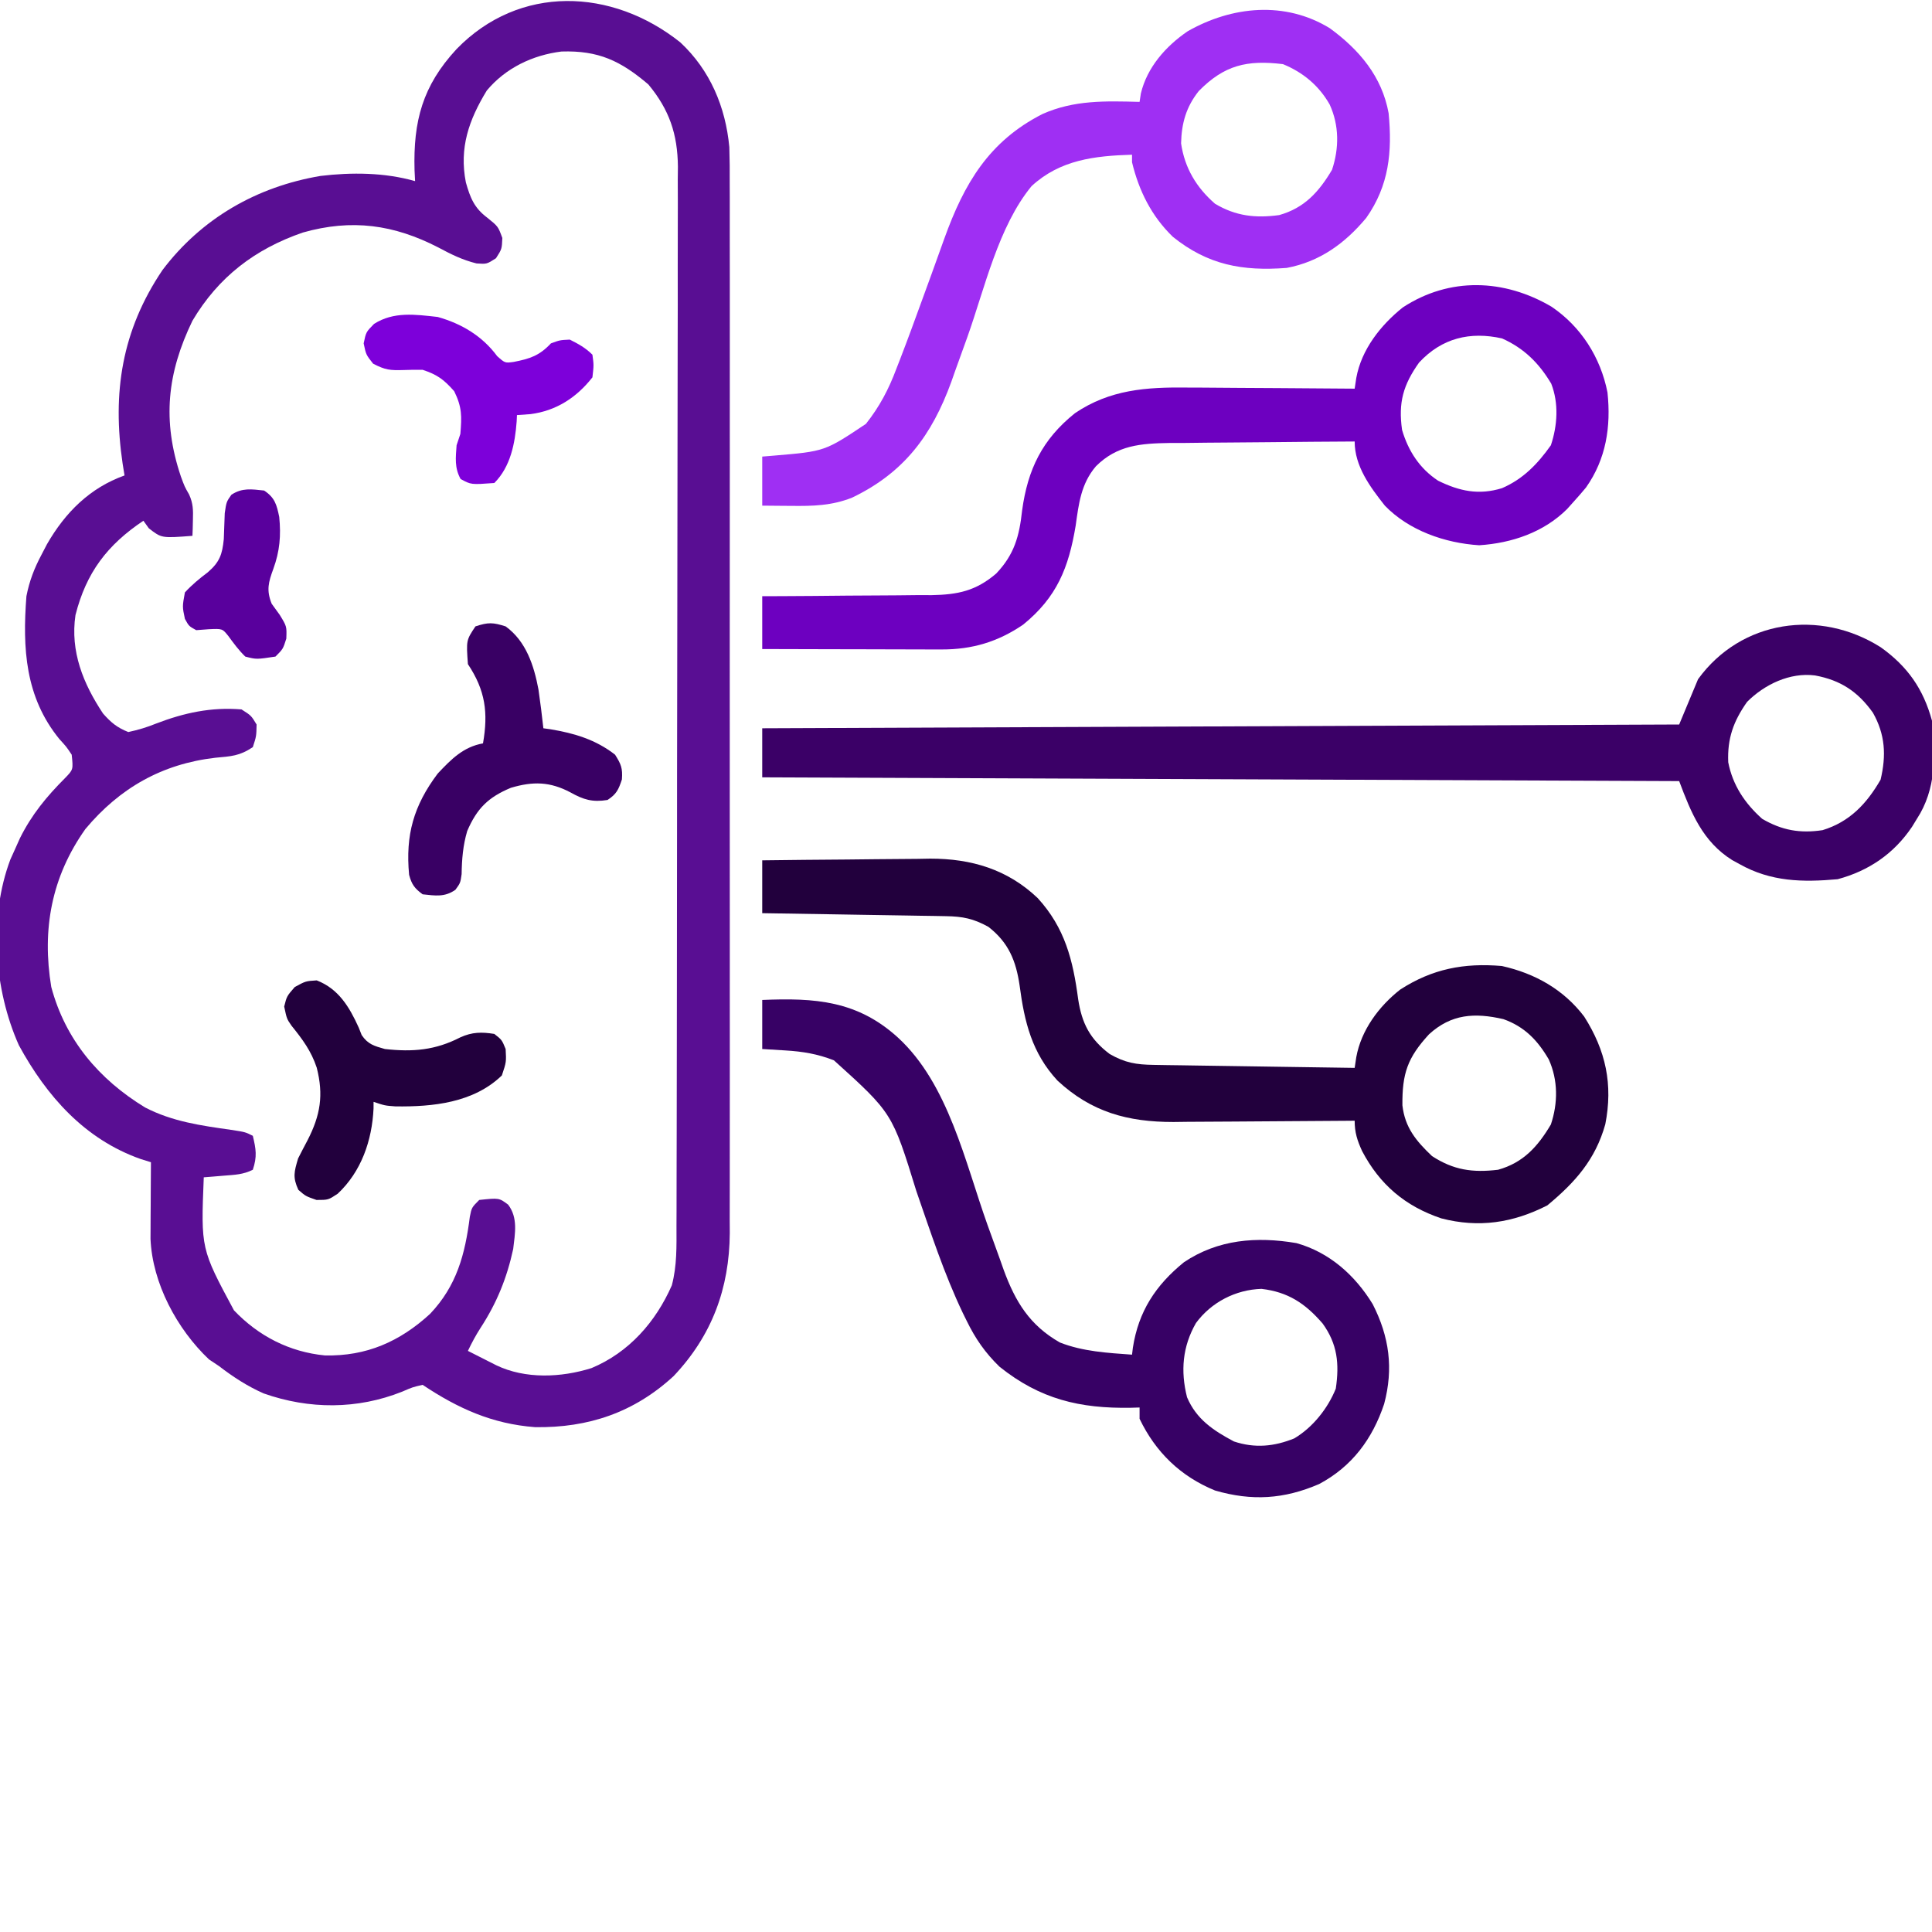
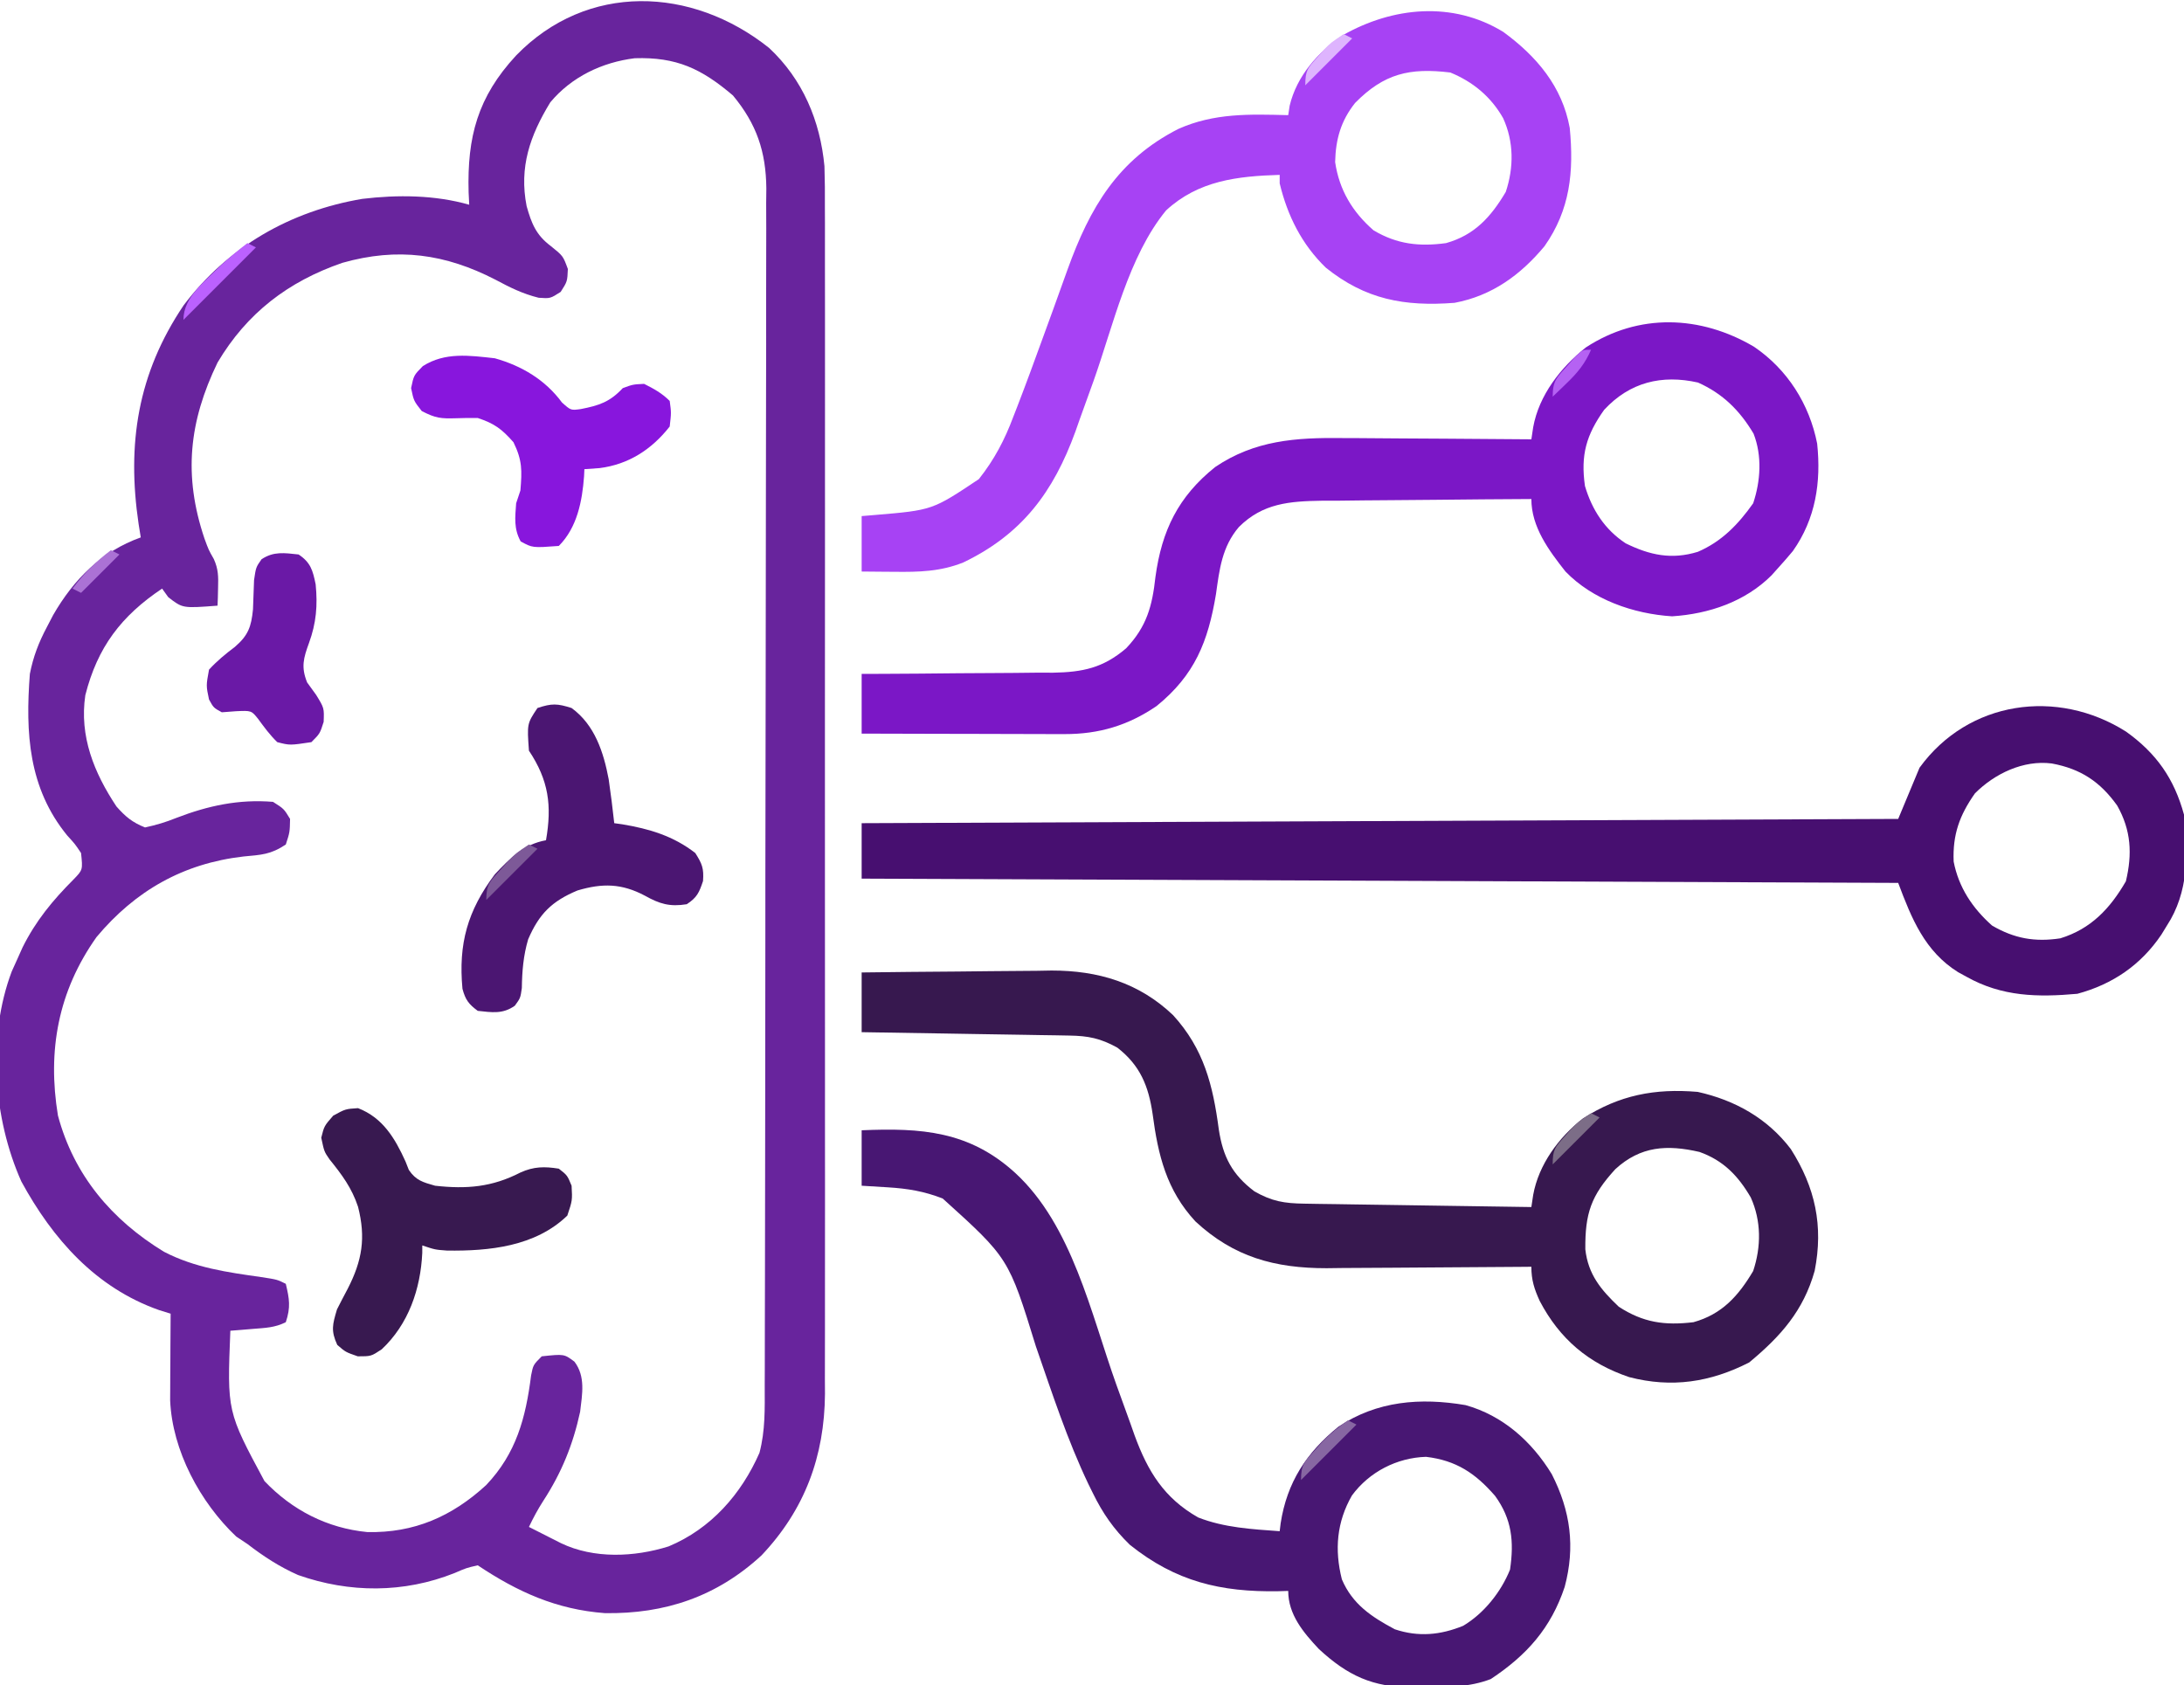
- <svg xmlns="http://www.w3.org/2000/svg" version="1.1" width="512" height="512">
-   <path d="M0 0 C7.871 7.355 11.967 17.065 12.966 27.721 C13.071 30.947 13.088 34.16 13.068 37.388 C13.073 38.615 13.078 39.841 13.083 41.105 C13.092 44.48 13.089 47.854 13.08 51.228 C13.073 54.879 13.083 58.53 13.092 62.181 C13.105 69.322 13.102 76.462 13.093 83.603 C13.087 89.408 13.086 95.214 13.089 101.02 C13.089 101.848 13.09 102.676 13.09 103.529 C13.091 105.211 13.092 106.893 13.093 108.576 C13.102 124.331 13.092 140.086 13.076 155.841 C13.062 169.344 13.065 182.847 13.079 196.351 C13.095 212.051 13.101 227.752 13.092 243.453 C13.091 245.128 13.09 246.804 13.089 248.48 C13.088 249.305 13.088 250.129 13.088 250.978 C13.085 256.774 13.089 262.569 13.096 268.364 C13.105 275.432 13.102 282.499 13.087 289.567 C13.079 293.169 13.076 296.772 13.085 300.374 C13.096 304.287 13.083 308.199 13.068 312.112 C13.075 313.24 13.082 314.368 13.089 315.529 C12.98 330.211 8.346 342.714 -1.789 353.422 C-12.257 363.079 -24.394 367.175 -38.512 366.961 C-49.877 366.105 -58.943 361.997 -68.312 355.75 C-70.966 356.356 -70.966 356.356 -73.75 357.562 C-85.612 362.291 -98.356 362.282 -110.438 358.023 C-114.803 356.09 -118.537 353.65 -122.312 350.75 C-123.179 350.173 -124.045 349.595 -124.938 349 C-133.395 340.988 -139.927 328.847 -140.426 317.071 C-140.421 316.134 -140.416 315.196 -140.41 314.23 C-140.407 313.209 -140.404 312.187 -140.4 311.135 C-140.392 310.08 -140.384 309.025 -140.375 307.938 C-140.37 306.863 -140.366 305.789 -140.361 304.682 C-140.35 302.038 -140.333 299.394 -140.312 296.75 C-141.205 296.473 -142.097 296.196 -143.016 295.91 C-157.889 290.676 -167.976 279.211 -175.312 265.75 C-181.904 250.984 -183.331 231.811 -177.566 216.527 C-177.153 215.611 -176.739 214.694 -176.312 213.75 C-175.888 212.803 -175.464 211.855 -175.027 210.879 C-171.922 204.643 -167.982 199.861 -163.07 194.941 C-160.895 192.698 -160.895 192.698 -161.312 188.75 C-162.702 186.662 -162.702 186.662 -164.562 184.625 C-173.654 173.491 -174.374 160.551 -173.312 146.75 C-172.52 142.706 -171.24 139.382 -169.312 135.75 C-168.827 134.818 -168.341 133.886 -167.84 132.926 C-163.013 124.562 -156.522 118.044 -147.312 114.75 C-147.564 113.188 -147.564 113.188 -147.82 111.594 C-150.585 92.871 -148.072 76.358 -137.25 60.312 C-126.888 46.608 -112.273 38.229 -95.375 35.375 C-87.105 34.384 -78.377 34.449 -70.312 36.75 C-70.359 35.795 -70.405 34.84 -70.453 33.855 C-70.815 20.882 -68.36 11.517 -59.312 1.75 C-42.68 -15.392 -18.131 -14.471 0 0 Z M-51.312 12.75 C-56.064 20.55 -58.653 27.933 -56.852 37.094 C-55.693 41.184 -54.637 43.85 -51.188 46.438 C-48.312 48.75 -48.312 48.75 -47.188 51.812 C-47.312 54.75 -47.312 54.75 -48.875 57.188 C-51.312 58.75 -51.312 58.75 -54.035 58.562 C-57.796 57.63 -60.774 56.141 -64.188 54.312 C-75.913 48.278 -87.061 46.691 -100.062 50.375 C-112.762 54.753 -122.454 62.175 -129.312 73.75 C-136.019 87.611 -137.361 100.22 -132.383 115.008 C-131.404 117.685 -131.404 117.685 -130.188 119.82 C-129.118 122.18 -129.112 123.923 -129.188 126.5 C-129.206 127.299 -129.224 128.098 -129.242 128.922 C-129.265 129.525 -129.289 130.128 -129.312 130.75 C-137.505 131.38 -137.505 131.38 -140.875 128.75 C-141.587 127.76 -141.587 127.76 -142.312 126.75 C-151.888 133.166 -157.451 140.464 -160.312 151.75 C-161.737 161.385 -158.261 169.931 -153.008 177.84 C-150.872 180.246 -149.322 181.547 -146.312 182.75 C-143.617 182.164 -141.458 181.517 -138.938 180.5 C-131.498 177.642 -124.325 176.093 -116.312 176.75 C-113.75 178.375 -113.75 178.375 -112.312 180.75 C-112.375 183.875 -112.375 183.875 -113.312 186.75 C-116.868 189.12 -119.023 189.166 -123.25 189.562 C-137.345 191.193 -148.572 197.559 -157.68 208.445 C-166.701 221.179 -169.228 235.1 -166.73 250.289 C-163.002 264.285 -154.095 274.796 -141.867 282.238 C-134.631 285.989 -127.034 287.045 -119.059 288.172 C-115.312 288.75 -115.312 288.75 -113.312 289.75 C-112.462 293.307 -112.143 295.243 -113.312 298.75 C-115.881 300.034 -118.078 300.08 -120.938 300.312 C-122.442 300.438 -122.442 300.438 -123.977 300.566 C-124.747 300.627 -125.518 300.688 -126.312 300.75 C-127.076 319.691 -127.076 319.691 -118.312 336 C-111.83 342.815 -103.591 347.048 -94.207 347.953 C-83.242 348.2 -74.364 344.311 -66.336 336.934 C-59.281 329.504 -57.065 321.195 -55.805 311.219 C-55.312 308.75 -55.312 308.75 -53.312 306.75 C-48.059 306.191 -48.059 306.191 -45.648 307.996 C-43.006 311.465 -43.824 315.611 -44.312 319.75 C-45.976 327.436 -48.659 334.044 -52.945 340.629 C-54.227 342.617 -55.296 344.616 -56.312 346.75 C-54.71 347.565 -53.105 348.377 -51.5 349.188 C-50.607 349.64 -49.713 350.092 -48.793 350.559 C-41.097 354.255 -31.614 353.843 -23.562 351.312 C-13.631 347.167 -6.533 339.074 -2.271 329.381 C-0.884 324.125 -1.027 319.045 -1.038 313.631 C-1.033 312.399 -1.028 311.168 -1.022 309.899 C-1.01 306.489 -1.007 303.079 -1.007 299.668 C-1.005 295.987 -0.992 292.306 -0.981 288.625 C-0.958 280.579 -0.95 272.534 -0.945 264.488 C-0.942 259.463 -0.935 254.437 -0.928 249.411 C-0.908 235.49 -0.892 221.569 -0.889 207.648 C-0.889 206.757 -0.889 205.867 -0.889 204.949 C-0.888 203.144 -0.888 201.339 -0.888 199.534 C-0.887 198.638 -0.887 197.742 -0.887 196.818 C-0.887 195.921 -0.887 195.024 -0.886 194.1 C-0.883 179.564 -0.856 165.028 -0.818 150.491 C-0.78 135.559 -0.761 120.627 -0.761 105.695 C-0.76 97.314 -0.752 88.934 -0.723 80.553 C-0.698 73.417 -0.691 66.281 -0.706 59.145 C-0.713 55.506 -0.712 51.867 -0.69 48.229 C-0.665 44.278 -0.68 40.328 -0.698 36.377 C-0.678 34.664 -0.678 34.664 -0.658 32.917 C-0.748 24.279 -2.941 17.812 -8.488 11.129 C-15.869 4.855 -21.702 2.09 -31.508 2.402 C-39.167 3.352 -46.336 6.773 -51.312 12.75 Z " fill="#590E93" transform="translate(180.3125,11.25)" />
-   <path d="M0 0 C7.118 5.108 11.256 11.003 13.566 19.457 C14.6 28.457 14.653 37.693 9.566 45.457 C9.142 46.151 8.718 46.844 8.281 47.559 C3.498 54.673 -3.167 59.239 -11.434 61.457 C-20.723 62.293 -29.129 62.141 -37.434 57.457 C-38.398 56.931 -38.398 56.931 -39.383 56.395 C-47.204 51.508 -50.297 43.822 -53.434 35.457 C-173.719 34.962 -173.719 34.962 -296.434 34.457 C-296.434 30.167 -296.434 25.877 -296.434 21.457 C-216.244 21.127 -136.054 20.797 -53.434 20.457 C-50.959 14.517 -50.959 14.517 -48.434 8.457 C-36.996 -7.314 -16.121 -10.221 0 0 Z M-35.434 14.457 C-39.048 19.577 -40.696 24.137 -40.434 30.457 C-39.263 36.523 -36.016 41.382 -31.434 45.457 C-26.203 48.517 -21.369 49.358 -15.434 48.457 C-8.245 46.253 -3.752 41.462 -0.059 35.082 C1.471 28.659 1.182 23.113 -2.105 17.312 C-6.1 11.731 -10.632 8.717 -17.434 7.457 C-24.085 6.604 -30.806 9.829 -35.434 14.457 Z " fill="#3B0067" transform="translate(498.4336,171.543)" />
-   <path d="M0 0 C7.833 5.306 12.993 13.444 14.82 22.715 C15.78 31.79 14.461 40.353 9.133 47.902 C8.059 49.199 6.954 50.47 5.82 51.715 C4.973 52.66 4.973 52.66 4.109 53.625 C-2.09 59.785 -10.503 62.645 -19.18 63.215 C-28.266 62.637 -37.795 59.318 -44.18 52.715 C-48.109 47.74 -52.18 42.254 -52.18 35.715 C-59.734 35.753 -67.289 35.813 -74.843 35.899 C-78.352 35.938 -81.86 35.97 -85.369 35.986 C-89.41 36.004 -93.451 36.054 -97.492 36.105 C-99.366 36.107 -99.366 36.107 -101.278 36.109 C-108.828 36.235 -115.131 36.67 -120.754 42.288 C-124.698 46.92 -125.301 52.174 -126.117 58.027 C-127.971 69.154 -131.074 76.97 -140.031 84.246 C-146.709 88.811 -153.553 90.848 -161.613 90.828 C-162.673 90.828 -163.734 90.828 -164.827 90.828 C-166.527 90.82 -166.527 90.82 -168.262 90.812 C-169.431 90.811 -170.6 90.81 -171.805 90.808 C-175.534 90.803 -179.263 90.79 -182.992 90.777 C-185.523 90.772 -188.053 90.768 -190.584 90.764 C-196.783 90.753 -202.981 90.735 -209.18 90.715 C-209.18 86.095 -209.18 81.475 -209.18 76.715 C-207.586 76.711 -205.992 76.707 -204.35 76.702 C-198.415 76.681 -192.482 76.626 -186.548 76.562 C-183.983 76.539 -181.419 76.525 -178.854 76.519 C-175.16 76.51 -171.467 76.469 -167.773 76.422 C-166.634 76.426 -165.494 76.43 -164.319 76.434 C-157.324 76.307 -152.574 75.317 -147.18 70.715 C-142.357 65.639 -141.051 60.816 -140.305 53.965 C-138.82 43.11 -134.973 35.152 -126.301 28.211 C-117.056 21.954 -107.405 21.283 -96.516 21.422 C-95.242 21.426 -93.969 21.43 -92.657 21.435 C-89.307 21.449 -85.957 21.475 -82.606 21.509 C-79.174 21.54 -75.741 21.553 -72.309 21.568 C-65.599 21.601 -58.889 21.651 -52.18 21.715 C-52.038 20.777 -51.896 19.839 -51.75 18.873 C-50.392 11.356 -45.303 4.887 -39.426 0.188 C-27.025 -7.943 -12.498 -7.369 0 0 Z M-35.117 14.805 C-39.311 20.702 -40.653 25.401 -39.617 32.652 C-37.971 38.23 -34.962 42.884 -30.066 46.105 C-24.42 48.875 -19.311 49.986 -13.148 48.09 C-7.53 45.67 -3.686 41.664 -0.18 36.715 C1.565 31.481 1.945 25.599 -0.086 20.391 C-3.316 14.956 -7.294 11.004 -13.117 8.402 C-21.594 6.499 -29.092 8.306 -35.117 14.805 Z " fill="#6D00C0" transform="translate(411.1797,81.28516)" />
-   <path d="M0 0 C7.489 -0.099 14.978 -0.172 22.467 -0.22 C25.011 -0.24 27.555 -0.267 30.099 -0.302 C33.77 -0.351 37.441 -0.373 41.113 -0.391 C42.238 -0.411 43.362 -0.432 44.521 -0.453 C55.415 -0.456 64.989 2.376 73 10 C80.234 17.924 82.352 26.433 83.729 36.82 C84.698 43.156 86.816 47.351 92.062 51.312 C96.173 53.674 99.09 54.136 103.757 54.205 C105.528 54.235 105.528 54.235 107.335 54.266 C108.61 54.282 109.886 54.299 111.199 54.316 C112.505 54.337 113.81 54.358 115.155 54.379 C118.622 54.435 122.089 54.484 125.556 54.532 C129.095 54.582 132.635 54.638 136.174 54.693 C143.116 54.801 150.058 54.902 157 55 C157.141 54.063 157.282 53.126 157.427 52.16 C158.723 45.011 163.409 38.687 169.07 34.246 C177.596 28.741 185.961 27.149 196 28 C204.752 29.948 212.355 34.205 217.82 41.395 C223.557 50.415 225.499 59.395 223.418 69.953 C220.788 79.32 215.444 85.313 208.062 91.438 C198.937 96.093 189.9 97.462 179.938 94.875 C170.384 91.65 163.654 85.948 158.969 77.039 C157.682 74.215 157 72.125 157 69 C155.943 69.01 155.943 69.01 154.865 69.02 C148.187 69.081 141.51 69.126 134.831 69.155 C131.399 69.171 127.967 69.192 124.535 69.226 C120.578 69.266 116.621 69.28 112.664 69.293 C111.447 69.308 110.23 69.324 108.976 69.34 C96.863 69.342 87.248 66.731 78.246 58.371 C71.471 51.053 69.483 42.84 68.214 33.204 C67.266 26.68 65.313 21.794 59.938 17.625 C55.985 15.438 53.15 14.867 48.702 14.795 C47.621 14.775 46.541 14.755 45.427 14.734 C43.678 14.709 43.678 14.709 41.895 14.684 C40.7 14.663 39.506 14.642 38.275 14.621 C34.454 14.555 30.633 14.496 26.812 14.438 C24.225 14.394 21.637 14.351 19.049 14.307 C12.699 14.199 6.35 14.098 0 14 C0 9.38 0 4.76 0 0 Z M176.699 46.105 C170.984 52.329 169.581 56.491 169.652 64.918 C170.318 70.821 173.306 74.39 177.5 78.375 C183.227 82.098 188.246 82.804 195 82 C201.69 80.136 205.527 75.853 209 70 C210.893 64.32 210.921 58.259 208.438 52.75 C205.481 47.679 202.018 44.073 196.418 42.082 C188.813 40.327 182.607 40.699 176.699 46.105 Z " fill="#22003D" transform="translate(202,228)" />
-   <path d="M0 0 C7.83 5.725 13.828 12.797 15.59 22.523 C16.575 32.788 15.696 41.686 9.672 50.25 C4.048 56.999 -2.643 61.876 -11.41 63.523 C-23.165 64.427 -32.309 62.746 -41.594 55.281 C-47.238 49.819 -50.582 43.109 -52.41 35.523 C-52.41 34.863 -52.41 34.203 -52.41 33.523 C-62.305 33.829 -71.447 34.849 -79.038 41.852 C-87.86 52.597 -91.443 68.916 -96.024 81.775 C-97.112 84.822 -98.214 87.864 -99.316 90.906 C-99.638 91.823 -99.961 92.74 -100.292 93.685 C-105.464 107.906 -112.818 117.776 -126.578 124.395 C-131.972 126.545 -136.967 126.653 -142.723 126.586 C-143.463 126.581 -144.204 126.577 -144.967 126.572 C-146.781 126.561 -148.596 126.543 -150.41 126.523 C-150.41 122.233 -150.41 117.943 -150.41 113.523 C-149.371 113.437 -148.332 113.351 -147.262 113.262 C-133.825 112.13 -133.825 112.13 -122.931 104.852 C-119.294 100.25 -116.894 95.681 -114.848 90.211 C-114.528 89.391 -114.209 88.572 -113.879 87.727 C-111.873 82.531 -109.96 77.302 -108.06 72.066 C-107.211 69.729 -106.358 67.392 -105.504 65.056 C-104.372 61.958 -103.258 58.855 -102.154 55.747 C-96.917 41.213 -90.36 29.973 -76.156 22.746 C-67.748 19.003 -59.506 19.291 -50.41 19.523 C-50.298 18.79 -50.186 18.056 -50.07 17.301 C-48.422 10.367 -43.457 4.755 -37.664 0.809 C-25.932 -5.881 -11.852 -7.261 0 0 Z M-34.723 16.648 C-38.071 20.861 -39.287 25.172 -39.41 30.523 C-38.465 37.033 -35.347 42.227 -30.41 46.523 C-24.909 49.803 -19.665 50.378 -13.41 49.523 C-6.719 47.64 -2.889 43.386 0.59 37.523 C2.499 31.795 2.502 25.748 -0.035 20.211 C-2.884 15.21 -7.068 11.71 -12.41 9.523 C-21.95 8.366 -27.939 9.767 -34.723 16.648 Z " fill="#9F2FF3" transform="translate(352.4102,7.476562)" />
-   <path d="M0 0 C13.924 -0.588 25.216 0.146 36 10 C49.365 22.299 53.745 42.969 59.689 59.588 C60.784 62.644 61.893 65.695 63.004 68.746 C63.331 69.672 63.658 70.598 63.995 71.553 C67.088 79.996 70.901 86.233 78.887 90.777 C84.993 93.175 91.502 93.532 98 94 C98.075 93.383 98.15 92.765 98.227 92.129 C99.714 82.549 104.245 75.612 111.754 69.508 C120.793 63.44 131.007 62.642 141.574 64.438 C150.326 66.881 157.109 72.969 161.781 80.613 C166.198 89.263 167.317 97.689 164.812 107.062 C161.716 116.324 156.318 123.637 147.578 128.289 C138.268 132.308 129.765 132.836 120 130 C110.858 126.259 104.258 119.857 100 111 C100 110.01 100 109.02 100 108 C99.25 108.023 98.5 108.046 97.727 108.07 C84.16 108.31 73.623 105.799 62.875 97.188 C59.095 93.521 56.498 89.776 54.203 85.074 C53.865 84.388 53.526 83.702 53.177 82.995 C48.195 72.578 44.636 61.565 40.849 50.674 C34.463 29.974 34.463 29.974 19 16 C14.663 14.301 10.766 13.659 6.125 13.375 C4.104 13.251 2.083 13.127 0 13 C0 8.71 0 4.42 0 0 Z M114.938 85.625 C111.377 91.828 110.821 98.33 112.578 105.289 C115.055 111.121 119.527 114.087 125 117 C130.537 118.846 135.669 118.354 141.008 116.184 C145.881 113.288 149.895 108.248 152 103 C152.972 96.41 152.438 91.158 148.492 85.719 C143.883 80.41 139.376 77.401 132.312 76.562 C125.458 76.77 118.99 80.109 114.938 85.625 Z " fill="#370165" transform="translate(202,265)" />
-   <path d="M0 0 C5.42 3.942 7.502 10.351 8.695 16.699 C9.188 20.129 9.628 23.555 10 27 C10.617 27.086 11.235 27.173 11.871 27.262 C18.197 28.311 23.875 30.002 29 34 C30.588 36.522 31.032 37.559 30.812 40.562 C29.906 43.282 29.399 44.428 27 46 C23 46.651 20.616 45.919 17.188 44 C11.744 41.118 7.254 41.033 1.383 42.777 C-4.628 45.283 -7.615 48.261 -10.184 54.23 C-11.306 58.038 -11.607 61.694 -11.664 65.652 C-12 68 -12 68 -13.305 69.793 C-16.137 71.81 -18.653 71.359 -22 71 C-24.136 69.419 -24.889 68.413 -25.582 65.836 C-26.569 55.301 -24.409 47.532 -18 39 C-14.428 35.215 -11.25 31.945 -6 31 C-4.58 22.868 -5.369 16.947 -10 10 C-10.452 3.677 -10.452 3.677 -8 0 C-4.618 -1.127 -3.352 -1.063 0 0 Z " fill="#390064" transform="translate(134,166)" />
-   <path d="M0 0 C5.787 2.244 8.631 7.011 11.125 12.5 C11.384 13.156 11.643 13.812 11.91 14.488 C13.59 16.965 15.214 17.372 18.062 18.188 C25.493 19.015 31.422 18.512 38.062 15.094 C41.196 13.674 43.707 13.651 47.062 14.188 C49.062 15.75 49.062 15.75 50.062 18.188 C50.25 21.625 50.25 21.625 49.062 25.188 C41.543 32.454 30.753 33.532 20.848 33.391 C18.062 33.188 18.062 33.188 15.062 32.188 C15.06 32.77 15.057 33.353 15.055 33.953 C14.656 42.405 11.835 50.65 5.555 56.539 C3.062 58.188 3.062 58.188 -0.062 58.188 C-2.938 57.188 -2.938 57.188 -4.875 55.5 C-6.405 52.17 -5.985 50.722 -4.938 47.188 C-4.124 45.573 -3.288 43.97 -2.438 42.375 C0.976 35.737 1.855 30.4 0 23.125 C-1.474 18.684 -3.779 15.606 -6.688 12 C-7.938 10.188 -7.938 10.188 -8.625 6.938 C-7.938 4.188 -7.938 4.188 -5.812 1.75 C-2.938 0.188 -2.938 0.188 0 0 Z " fill="#22003D" transform="translate(83.9375,259.8125)" />
-   <path d="M0 0 C6.302 1.762 11.831 5.056 15.75 10.375 C17.828 12.229 17.828 12.229 20.145 11.91 C24.473 11.064 26.962 10.246 30 7 C32.375 6.125 32.375 6.125 35 6 C37.283 7.142 39.19 8.19 41 10 C41.375 12.75 41.375 12.75 41 16 C36.764 21.391 31.365 24.885 24.562 25.75 C23.387 25.832 22.211 25.915 21 26 C20.961 26.835 20.961 26.835 20.922 27.688 C20.49 33.496 19.301 39.699 15 44 C8.833 44.457 8.833 44.457 6.062 42.938 C4.421 39.945 4.761 37.345 5 34 C5.33 33.01 5.66 32.02 6 31 C6.384 26.31 6.459 23.936 4.375 19.688 C1.63 16.581 -0.061 15.313 -4 14 C-5.687 13.976 -7.376 14 -9.062 14.062 C-12.624 14.165 -13.859 14.074 -17.125 12.375 C-19 10 -19 10 -19.625 7 C-19 4 -19 4 -16.883 1.844 C-11.679 -1.484 -5.961 -0.662 0 0 Z " fill="#7D00DA" transform="translate(116,84)" />
-   <path d="M0 0 C2.852 1.901 3.327 3.747 4 7 C4.49 11.93 4.143 16.085 2.438 20.75 C1.154 24.276 0.536 26.389 2 30 C2.701 30.969 3.402 31.939 4.125 32.938 C6 36 6 36 5.875 39.25 C5 42 5 42 3 44 C-2.052 44.758 -2.052 44.758 -5 44 C-6.739 42.312 -8.062 40.5 -9.492 38.547 C-11.071 36.583 -11.071 36.583 -14.688 36.75 C-15.781 36.833 -16.874 36.915 -18 37 C-19.938 35.938 -19.938 35.938 -21 34 C-21.688 30.75 -21.688 30.75 -21 27 C-19.125 24.964 -17.157 23.337 -14.945 21.676 C-11.817 18.981 -11.096 16.971 -10.691 12.871 C-10.605 10.58 -10.522 8.288 -10.441 5.996 C-10 3 -10 3 -8.684 1.121 C-5.833 -0.777 -3.303 -0.354 0 0 Z " fill="#59009D" transform="translate(70,130)" />
+ <svg xmlns="http://www.w3.org/2000/svg" version="1.1" width="512" height="395">
+   <path d="M0 0 C7.871 7.355 11.967 17.065 12.966 27.721 C13.071 30.947 13.088 34.16 13.068 37.388 C13.073 38.615 13.078 39.841 13.083 41.105 C13.092 44.48 13.089 47.854 13.08 51.228 C13.073 54.879 13.083 58.53 13.092 62.181 C13.105 69.322 13.102 76.462 13.093 83.603 C13.087 89.408 13.086 95.214 13.089 101.02 C13.089 101.848 13.09 102.676 13.09 103.529 C13.091 105.211 13.092 106.893 13.093 108.576 C13.102 124.331 13.092 140.086 13.076 155.841 C13.062 169.344 13.065 182.847 13.079 196.351 C13.095 212.051 13.101 227.752 13.092 243.453 C13.091 245.128 13.09 246.804 13.089 248.48 C13.088 249.305 13.088 250.129 13.088 250.978 C13.085 256.774 13.089 262.569 13.096 268.364 C13.105 275.432 13.102 282.499 13.087 289.567 C13.079 293.169 13.076 296.772 13.085 300.374 C13.096 304.287 13.083 308.199 13.068 312.112 C13.075 313.24 13.082 314.368 13.089 315.529 C12.98 330.211 8.346 342.714 -1.789 353.422 C-12.257 363.079 -24.394 367.175 -38.512 366.961 C-49.877 366.105 -58.943 361.997 -68.312 355.75 C-70.966 356.356 -70.966 356.356 -73.75 357.562 C-85.612 362.291 -98.356 362.282 -110.438 358.023 C-114.803 356.09 -118.537 353.65 -122.312 350.75 C-123.179 350.173 -124.045 349.595 -124.938 349 C-133.395 340.988 -139.927 328.847 -140.426 317.071 C-140.421 316.134 -140.416 315.196 -140.41 314.23 C-140.407 313.209 -140.404 312.187 -140.4 311.135 C-140.392 310.08 -140.384 309.025 -140.375 307.938 C-140.37 306.863 -140.366 305.789 -140.361 304.682 C-140.35 302.038 -140.333 299.394 -140.312 296.75 C-141.205 296.473 -142.097 296.196 -143.016 295.91 C-157.889 290.676 -167.976 279.211 -175.312 265.75 C-181.904 250.984 -183.331 231.811 -177.566 216.527 C-177.153 215.611 -176.739 214.694 -176.312 213.75 C-175.888 212.803 -175.464 211.855 -175.027 210.879 C-171.922 204.643 -167.982 199.861 -163.07 194.941 C-160.895 192.698 -160.895 192.698 -161.312 188.75 C-162.702 186.662 -162.702 186.662 -164.562 184.625 C-173.654 173.491 -174.374 160.551 -173.312 146.75 C-172.52 142.706 -171.24 139.382 -169.312 135.75 C-168.827 134.818 -168.341 133.886 -167.84 132.926 C-163.013 124.562 -156.522 118.044 -147.312 114.75 C-147.564 113.188 -147.564 113.188 -147.82 111.594 C-150.585 92.871 -148.072 76.358 -137.25 60.312 C-126.888 46.608 -112.273 38.229 -95.375 35.375 C-87.105 34.384 -78.377 34.449 -70.312 36.75 C-70.359 35.795 -70.405 34.84 -70.453 33.855 C-70.815 20.882 -68.36 11.517 -59.312 1.75 C-42.68 -15.392 -18.131 -14.471 0 0 Z M-51.312 12.75 C-56.064 20.55 -58.653 27.933 -56.852 37.094 C-55.693 41.184 -54.637 43.85 -51.188 46.438 C-48.312 48.75 -48.312 48.75 -47.188 51.812 C-47.312 54.75 -47.312 54.75 -48.875 57.188 C-51.312 58.75 -51.312 58.75 -54.035 58.562 C-57.796 57.63 -60.774 56.141 -64.188 54.312 C-75.913 48.278 -87.061 46.691 -100.062 50.375 C-112.762 54.753 -122.454 62.175 -129.312 73.75 C-136.019 87.611 -137.361 100.22 -132.383 115.008 C-131.404 117.685 -131.404 117.685 -130.188 119.82 C-129.118 122.18 -129.112 123.923 -129.188 126.5 C-129.206 127.299 -129.224 128.098 -129.242 128.922 C-129.265 129.525 -129.289 130.128 -129.312 130.75 C-137.505 131.38 -137.505 131.38 -140.875 128.75 C-141.587 127.76 -141.587 127.76 -142.312 126.75 C-151.888 133.166 -157.451 140.464 -160.312 151.75 C-161.737 161.385 -158.261 169.931 -153.008 177.84 C-150.872 180.246 -149.322 181.547 -146.312 182.75 C-143.617 182.164 -141.458 181.517 -138.938 180.5 C-131.498 177.642 -124.325 176.093 -116.312 176.75 C-113.75 178.375 -113.75 178.375 -112.312 180.75 C-112.375 183.875 -112.375 183.875 -113.312 186.75 C-116.868 189.12 -119.023 189.166 -123.25 189.562 C-137.345 191.193 -148.572 197.559 -157.68 208.445 C-166.701 221.179 -169.228 235.1 -166.73 250.289 C-163.002 264.285 -154.095 274.796 -141.867 282.238 C-134.631 285.989 -127.034 287.045 -119.059 288.172 C-115.312 288.75 -115.312 288.75 -113.312 289.75 C-112.462 293.307 -112.143 295.243 -113.312 298.75 C-115.881 300.034 -118.078 300.08 -120.938 300.312 C-122.442 300.438 -122.442 300.438 -123.977 300.566 C-124.747 300.627 -125.518 300.688 -126.312 300.75 C-127.076 319.691 -127.076 319.691 -118.312 336 C-111.83 342.815 -103.591 347.048 -94.207 347.953 C-83.242 348.2 -74.364 344.311 -66.336 336.934 C-59.281 329.504 -57.065 321.195 -55.805 311.219 C-55.312 308.75 -55.312 308.75 -53.312 306.75 C-48.059 306.191 -48.059 306.191 -45.648 307.996 C-43.006 311.465 -43.824 315.611 -44.312 319.75 C-45.976 327.436 -48.659 334.044 -52.945 340.629 C-54.227 342.617 -55.296 344.616 -56.312 346.75 C-54.71 347.565 -53.105 348.377 -51.5 349.188 C-50.607 349.64 -49.713 350.092 -48.793 350.559 C-41.097 354.255 -31.614 353.843 -23.562 351.312 C-13.631 347.167 -6.533 339.074 -2.271 329.381 C-0.884 324.125 -1.027 319.045 -1.038 313.631 C-1.033 312.399 -1.028 311.168 -1.022 309.899 C-1.01 306.489 -1.007 303.079 -1.007 299.668 C-1.005 295.987 -0.992 292.306 -0.981 288.625 C-0.958 280.579 -0.95 272.534 -0.945 264.488 C-0.942 259.463 -0.935 254.437 -0.928 249.411 C-0.908 235.49 -0.892 221.569 -0.889 207.648 C-0.889 206.757 -0.889 205.867 -0.889 204.949 C-0.888 203.144 -0.888 201.339 -0.888 199.534 C-0.887 198.638 -0.887 197.742 -0.887 196.818 C-0.887 195.921 -0.887 195.024 -0.886 194.1 C-0.883 179.564 -0.856 165.028 -0.818 150.491 C-0.78 135.559 -0.761 120.627 -0.761 105.695 C-0.76 97.314 -0.752 88.934 -0.723 80.553 C-0.698 73.417 -0.691 66.281 -0.706 59.145 C-0.713 55.506 -0.712 51.867 -0.69 48.229 C-0.665 44.278 -0.68 40.328 -0.698 36.377 C-0.678 34.664 -0.678 34.664 -0.658 32.917 C-0.748 24.279 -2.941 17.812 -8.488 11.129 C-15.869 4.855 -21.702 2.09 -31.508 2.402 C-39.167 3.352 -46.336 6.773 -51.312 12.75 Z " fill="#68249D" transform="translate(180.3125,11.25)" />
+   <path d="M0 0 C7.118 5.108 11.256 11.003 13.566 19.457 C14.6 28.457 14.653 37.693 9.566 45.457 C9.142 46.151 8.718 46.844 8.281 47.559 C3.498 54.673 -3.167 59.239 -11.434 61.457 C-20.723 62.293 -29.129 62.141 -37.434 57.457 C-38.398 56.931 -38.398 56.931 -39.383 56.395 C-47.204 51.508 -50.297 43.822 -53.434 35.457 C-173.719 34.962 -173.719 34.962 -296.434 34.457 C-296.434 30.167 -296.434 25.877 -296.434 21.457 C-216.244 21.127 -136.054 20.797 -53.434 20.457 C-50.959 14.517 -50.959 14.517 -48.434 8.457 C-36.996 -7.314 -16.121 -10.221 0 0 Z M-35.434 14.457 C-39.048 19.577 -40.696 24.137 -40.434 30.457 C-39.263 36.523 -36.016 41.382 -31.434 45.457 C-26.203 48.517 -21.369 49.358 -15.434 48.457 C-8.245 46.253 -3.752 41.462 -0.059 35.082 C1.471 28.659 1.182 23.113 -2.105 17.312 C-6.1 11.731 -10.632 8.717 -17.434 7.457 C-24.085 6.604 -30.806 9.829 -35.434 14.457 Z " fill="#470F70" transform="translate(498.4336,171.543)" />
+   <path d="M0 0 C7.833 5.306 12.993 13.444 14.82 22.715 C15.78 31.79 14.461 40.353 9.133 47.902 C8.059 49.199 6.954 50.47 5.82 51.715 C4.973 52.66 4.973 52.66 4.109 53.625 C-2.09 59.785 -10.503 62.645 -19.18 63.215 C-28.266 62.637 -37.795 59.318 -44.18 52.715 C-48.109 47.74 -52.18 42.254 -52.18 35.715 C-59.734 35.753 -67.289 35.813 -74.843 35.899 C-78.352 35.938 -81.86 35.97 -85.369 35.986 C-89.41 36.004 -93.451 36.054 -97.492 36.105 C-99.366 36.107 -99.366 36.107 -101.278 36.109 C-108.828 36.235 -115.131 36.67 -120.754 42.288 C-124.698 46.92 -125.301 52.174 -126.117 58.027 C-127.971 69.154 -131.074 76.97 -140.031 84.246 C-146.709 88.811 -153.553 90.848 -161.613 90.828 C-162.673 90.828 -163.734 90.828 -164.827 90.828 C-166.527 90.82 -166.527 90.82 -168.262 90.812 C-169.431 90.811 -170.6 90.81 -171.805 90.808 C-175.534 90.803 -179.263 90.79 -182.992 90.777 C-185.523 90.772 -188.053 90.768 -190.584 90.764 C-196.783 90.753 -202.981 90.735 -209.18 90.715 C-209.18 86.095 -209.18 81.475 -209.18 76.715 C-207.586 76.711 -205.992 76.707 -204.35 76.702 C-198.415 76.681 -192.482 76.626 -186.548 76.562 C-183.983 76.539 -181.419 76.525 -178.854 76.519 C-175.16 76.51 -171.467 76.469 -167.773 76.422 C-166.634 76.426 -165.494 76.43 -164.319 76.434 C-157.324 76.307 -152.574 75.317 -147.18 70.715 C-142.357 65.639 -141.051 60.816 -140.305 53.965 C-138.82 43.11 -134.973 35.152 -126.301 28.211 C-117.056 21.954 -107.405 21.283 -96.516 21.422 C-95.242 21.426 -93.969 21.43 -92.657 21.435 C-89.307 21.449 -85.957 21.475 -82.606 21.509 C-79.174 21.54 -75.741 21.553 -72.309 21.568 C-65.599 21.601 -58.889 21.651 -52.18 21.715 C-52.038 20.777 -51.896 19.839 -51.75 18.873 C-50.392 11.356 -45.303 4.887 -39.426 0.188 C-27.025 -7.943 -12.498 -7.369 0 0 Z M-35.117 14.805 C-39.311 20.702 -40.653 25.401 -39.617 32.652 C-37.971 38.23 -34.962 42.884 -30.066 46.105 C-24.42 48.875 -19.311 49.986 -13.148 48.09 C-7.53 45.67 -3.686 41.664 -0.18 36.715 C1.565 31.481 1.945 25.599 -0.086 20.391 C-3.316 14.956 -7.294 11.004 -13.117 8.402 C-21.594 6.499 -29.092 8.306 -35.117 14.805 Z " fill="#7B17C6" transform="translate(411.1797,81.28516)" />
+   <path d="M0 0 C7.489 -0.099 14.978 -0.172 22.467 -0.22 C25.011 -0.24 27.555 -0.267 30.099 -0.302 C33.77 -0.351 37.441 -0.373 41.113 -0.391 C42.238 -0.411 43.362 -0.432 44.521 -0.453 C55.415 -0.456 64.989 2.376 73 10 C80.234 17.924 82.352 26.433 83.729 36.82 C84.698 43.156 86.816 47.351 92.062 51.312 C96.173 53.674 99.09 54.136 103.757 54.205 C105.528 54.235 105.528 54.235 107.335 54.266 C108.61 54.282 109.886 54.299 111.199 54.316 C112.505 54.337 113.81 54.358 115.155 54.379 C118.622 54.435 122.089 54.484 125.556 54.532 C129.095 54.582 132.635 54.638 136.174 54.693 C143.116 54.801 150.058 54.902 157 55 C157.141 54.063 157.282 53.126 157.427 52.16 C158.723 45.011 163.409 38.687 169.07 34.246 C177.596 28.741 185.961 27.149 196 28 C204.752 29.948 212.355 34.205 217.82 41.395 C223.557 50.415 225.499 59.395 223.418 69.953 C220.788 79.32 215.444 85.313 208.062 91.438 C198.937 96.093 189.9 97.462 179.938 94.875 C170.384 91.65 163.654 85.948 158.969 77.039 C157.682 74.215 157 72.125 157 69 C155.943 69.01 155.943 69.01 154.865 69.02 C148.187 69.081 141.51 69.126 134.831 69.155 C131.399 69.171 127.967 69.192 124.535 69.226 C120.578 69.266 116.621 69.28 112.664 69.293 C111.447 69.308 110.23 69.324 108.976 69.34 C96.863 69.342 87.248 66.731 78.246 58.371 C71.471 51.053 69.483 42.84 68.214 33.204 C67.266 26.68 65.313 21.794 59.938 17.625 C55.985 15.438 53.15 14.867 48.702 14.795 C47.621 14.775 46.541 14.755 45.427 14.734 C43.678 14.709 43.678 14.709 41.895 14.684 C40.7 14.663 39.506 14.642 38.275 14.621 C34.454 14.555 30.633 14.496 26.812 14.438 C24.225 14.394 21.637 14.351 19.049 14.307 C12.699 14.199 6.35 14.098 0 14 C0 9.38 0 4.76 0 0 Z M176.699 46.105 C170.984 52.329 169.581 56.491 169.652 64.918 C170.318 70.821 173.306 74.39 177.5 78.375 C183.227 82.098 188.246 82.804 195 82 C201.69 80.136 205.527 75.853 209 70 C210.893 64.32 210.921 58.259 208.438 52.75 C205.481 47.679 202.018 44.073 196.418 42.082 C188.813 40.327 182.607 40.699 176.699 46.105 Z " fill="#37184F" transform="translate(202,228)" />
+   <path d="M0 0 C7.83 5.725 13.828 12.797 15.59 22.523 C16.575 32.788 15.696 41.686 9.672 50.25 C4.048 56.999 -2.643 61.876 -11.41 63.523 C-23.165 64.427 -32.309 62.746 -41.594 55.281 C-47.238 49.819 -50.582 43.109 -52.41 35.523 C-52.41 34.863 -52.41 34.203 -52.41 33.523 C-62.305 33.829 -71.447 34.849 -79.038 41.852 C-87.86 52.597 -91.443 68.916 -96.024 81.775 C-97.112 84.822 -98.214 87.864 -99.316 90.906 C-99.638 91.823 -99.961 92.74 -100.292 93.685 C-105.464 107.906 -112.818 117.776 -126.578 124.395 C-131.972 126.545 -136.967 126.653 -142.723 126.586 C-143.463 126.581 -144.204 126.577 -144.967 126.572 C-146.781 126.561 -148.596 126.543 -150.41 126.523 C-150.41 122.233 -150.41 117.943 -150.41 113.523 C-149.371 113.437 -148.332 113.351 -147.262 113.262 C-133.825 112.13 -133.825 112.13 -122.931 104.852 C-119.294 100.25 -116.894 95.681 -114.848 90.211 C-114.528 89.391 -114.209 88.572 -113.879 87.727 C-111.873 82.531 -109.96 77.302 -108.06 72.066 C-107.211 69.729 -106.358 67.392 -105.504 65.056 C-104.372 61.958 -103.258 58.855 -102.154 55.747 C-96.917 41.213 -90.36 29.973 -76.156 22.746 C-67.748 19.003 -59.506 19.291 -50.41 19.523 C-50.298 18.79 -50.186 18.056 -50.07 17.301 C-48.422 10.367 -43.457 4.755 -37.664 0.809 C-25.932 -5.881 -11.852 -7.261 0 0 Z M-34.723 16.648 C-38.071 20.861 -39.287 25.172 -39.41 30.523 C-38.465 37.033 -35.347 42.227 -30.41 46.523 C-24.909 49.803 -19.665 50.378 -13.41 49.523 C-6.719 47.64 -2.889 43.386 0.59 37.523 C2.499 31.795 2.502 25.748 -0.035 20.211 C-2.884 15.21 -7.068 11.71 -12.41 9.523 C-21.95 8.366 -27.939 9.767 -34.723 16.648 Z " fill="#A742F4" transform="translate(352.4102,7.476562)" />
+   <path d="M0 0 C13.924 -0.588 25.216 0.146 36 10 C49.365 22.299 53.745 42.969 59.689 59.588 C60.784 62.644 61.893 65.695 63.004 68.746 C63.331 69.672 63.658 70.598 63.995 71.553 C67.088 79.996 70.901 86.233 78.887 90.777 C84.993 93.175 91.502 93.532 98 94 C98.075 93.383 98.15 92.765 98.227 92.129 C99.714 82.549 104.245 75.612 111.754 69.508 C120.793 63.44 131.007 62.642 141.574 64.438 C150.326 66.881 157.109 72.969 161.781 80.613 C166.198 89.263 167.317 97.689 164.812 107.062 C161.576 116.743 155.936 123.064 147.484 128.668 C142.39 130.615 137.596 130.513 132.188 130.5 C131.145 130.528 130.103 130.557 129.029 130.586 C119.804 130.609 113.898 127.837 107.188 121.625 C103.532 117.731 100 113.532 100 108 C99.25 108.023 98.5 108.046 97.727 108.07 C84.16 108.31 73.623 105.799 62.875 97.188 C59.095 93.521 56.498 89.776 54.203 85.074 C53.865 84.388 53.526 83.702 53.177 82.995 C48.195 72.578 44.636 61.565 40.849 50.674 C34.463 29.974 34.463 29.974 19 16 C14.663 14.301 10.766 13.659 6.125 13.375 C4.104 13.251 2.083 13.127 0 13 C0 8.71 0 4.42 0 0 Z M114.938 85.625 C111.377 91.828 110.821 98.33 112.578 105.289 C115.055 111.121 119.527 114.087 125 117 C130.537 118.846 135.669 118.354 141.008 116.184 C145.881 113.288 149.895 108.248 152 103 C152.972 96.41 152.438 91.158 148.492 85.719 C143.883 80.41 139.376 77.401 132.312 76.562 C125.458 76.77 118.99 80.109 114.938 85.625 Z " fill="#481773" transform="translate(202,265)" />
+   <path d="M0 0 C5.42 3.942 7.502 10.351 8.695 16.699 C9.188 20.129 9.628 23.555 10 27 C10.617 27.086 11.235 27.173 11.871 27.262 C18.197 28.311 23.875 30.002 29 34 C30.588 36.522 31.032 37.559 30.812 40.562 C29.906 43.282 29.399 44.428 27 46 C23 46.651 20.616 45.919 17.188 44 C11.744 41.118 7.254 41.033 1.383 42.777 C-4.628 45.283 -7.615 48.261 -10.184 54.23 C-11.306 58.038 -11.607 61.694 -11.664 65.652 C-12 68 -12 68 -13.305 69.793 C-16.137 71.81 -18.653 71.359 -22 71 C-24.136 69.419 -24.889 68.413 -25.582 65.836 C-26.569 55.301 -24.409 47.532 -18 39 C-14.428 35.215 -11.25 31.945 -6 31 C-4.58 22.868 -5.369 16.947 -10 10 C-10.452 3.677 -10.452 3.677 -8 0 C-4.618 -1.127 -3.352 -1.063 0 0 Z " fill="#4B1672" transform="translate(134,166)" />
+   <path d="M0 0 C5.787 2.244 8.631 7.011 11.125 12.5 C11.384 13.156 11.643 13.812 11.91 14.488 C13.59 16.965 15.214 17.372 18.062 18.188 C25.493 19.015 31.422 18.512 38.062 15.094 C41.196 13.674 43.707 13.651 47.062 14.188 C49.062 15.75 49.062 15.75 50.062 18.188 C50.25 21.625 50.25 21.625 49.062 25.188 C41.543 32.454 30.753 33.532 20.848 33.391 C18.062 33.188 18.062 33.188 15.062 32.188 C15.06 32.77 15.057 33.353 15.055 33.953 C14.656 42.405 11.835 50.65 5.555 56.539 C3.062 58.188 3.062 58.188 -0.062 58.188 C-2.938 57.188 -2.938 57.188 -4.875 55.5 C-6.405 52.17 -5.985 50.722 -4.938 47.188 C-4.124 45.573 -3.288 43.97 -2.438 42.375 C0.976 35.737 1.855 30.4 0 23.125 C-1.474 18.684 -3.779 15.606 -6.688 12 C-7.938 10.188 -7.938 10.188 -8.625 6.938 C-7.938 4.188 -7.938 4.188 -5.812 1.75 C-2.938 0.188 -2.938 0.188 0 0 Z " fill="#381950" transform="translate(83.9375,259.8125)" />
+   <path d="M0 0 C6.302 1.762 11.831 5.056 15.75 10.375 C17.828 12.229 17.828 12.229 20.145 11.91 C24.473 11.064 26.962 10.246 30 7 C32.375 6.125 32.375 6.125 35 6 C37.283 7.142 39.19 8.19 41 10 C41.375 12.75 41.375 12.75 41 16 C36.764 21.391 31.365 24.885 24.562 25.75 C23.387 25.832 22.211 25.915 21 26 C20.961 26.835 20.961 26.835 20.922 27.688 C20.49 33.496 19.301 39.699 15 44 C8.833 44.457 8.833 44.457 6.062 42.938 C4.421 39.945 4.761 37.345 5 34 C5.33 33.01 5.66 32.02 6 31 C6.384 26.31 6.459 23.936 4.375 19.688 C1.63 16.581 -0.061 15.313 -4 14 C-5.687 13.976 -7.376 14 -9.062 14.062 C-12.624 14.165 -13.859 14.074 -17.125 12.375 C-19 10 -19 10 -19.625 7 C-19 4 -19 4 -16.883 1.844 C-11.679 -1.484 -5.961 -0.662 0 0 Z " fill="#8816DD" transform="translate(116,84)" />
+   <path d="M0 0 C2.852 1.901 3.327 3.747 4 7 C4.49 11.93 4.143 16.085 2.438 20.75 C1.154 24.276 0.536 26.389 2 30 C2.701 30.969 3.402 31.939 4.125 32.938 C6 36 6 36 5.875 39.25 C5 42 5 42 3 44 C-2.052 44.758 -2.052 44.758 -5 44 C-6.739 42.312 -8.062 40.5 -9.492 38.547 C-11.071 36.583 -11.071 36.583 -14.688 36.75 C-15.781 36.833 -16.874 36.915 -18 37 C-19.938 35.938 -19.938 35.938 -21 34 C-21.688 30.75 -21.688 30.75 -21 27 C-19.125 24.964 -17.157 23.337 -14.945 21.676 C-11.817 18.981 -11.096 16.971 -10.691 12.871 C-10.605 10.58 -10.522 8.288 -10.441 5.996 C-10 3 -10 3 -8.684 1.121 C-5.833 -0.777 -3.303 -0.354 0 0 Z " fill="#6A19A6" transform="translate(70,130)" />
+   <path d="M0 0 C0.66 0.33 1.32 0.66 2 1 C-3.61 6.61 -9.22 12.22 -15 18 C-15 12.501 -9.689 8.767 -6 5 C-4.053 3.223 -2.091 1.608 0 0 Z " fill="#BB61FE" transform="translate(58,57)" />
+   <path d="M0 0 C0.66 0.33 1.32 0.66 2 1 C-2.29 5.29 -6.58 9.58 -11 14 C-11 10.302 -10.171 9.686 -7.75 7 C-7.147 6.319 -6.543 5.639 -5.922 4.938 C-4.062 3.063 -2.152 1.524 0 0 Z " fill="#8767A2" transform="translate(316,333)" />
+   <path d="M0 0 C0.66 0.33 1.32 0.66 2 1 C-1.96 4.96 -5.92 8.92 -10 13 C-10 9.281 -9.126 8.639 -6.688 5.938 C-5.765 4.899 -5.765 4.899 -4.824 3.84 C-3 2 -3 2 0 0 Z " fill="#7D5998" transform="translate(124,198)" />
+   <path d="M0 0 C0.66 0.33 1.32 0.66 2 1 C-1.63 4.63 -5.26 8.26 -9 12 C-9 8.476 -8.449 7.985 -6.188 5.438 C-5.404 4.538 -5.404 4.538 -4.605 3.621 C-3 2 -3 2 0 0 Z " fill="#7C6D87" transform="translate(373,261)" />
+   <path d="M0 0 C0.66 0.33 1.32 0.66 2 1 C-1.63 4.63 -5.26 8.26 -9 12 C-9 8.476 -8.449 7.985 -6.188 5.438 C-5.404 4.538 -5.404 4.538 -4.605 3.621 C-3 2 -3 2 0 0 Z " fill="#DEB4FE" transform="translate(315,8)" />
+   <path d="M0 0 C-1.408 3.215 -3.103 5.322 -5.625 7.75 C-6.572 8.67 -6.572 8.67 -7.539 9.609 C-8.021 10.068 -8.503 10.527 -9 11 C-9 7.26 -8.066 6.547 -5.625 3.812 C-4.999 3.097 -4.372 2.382 -3.727 1.645 C-2 0 -2 0 0 0 Z " fill="#B562F3" transform="translate(373,82)" />
+   <path d="M0 0 C0.66 0.33 1.32 0.66 2 1 C-0.97 3.97 -3.94 6.94 -7 10 C-7.66 9.67 -8.32 9.34 -9 9 C-6.319 5.426 -3.574 2.681 0 0 Z " fill="#AB72D5" transform="translate(26,129)" />
</svg>
